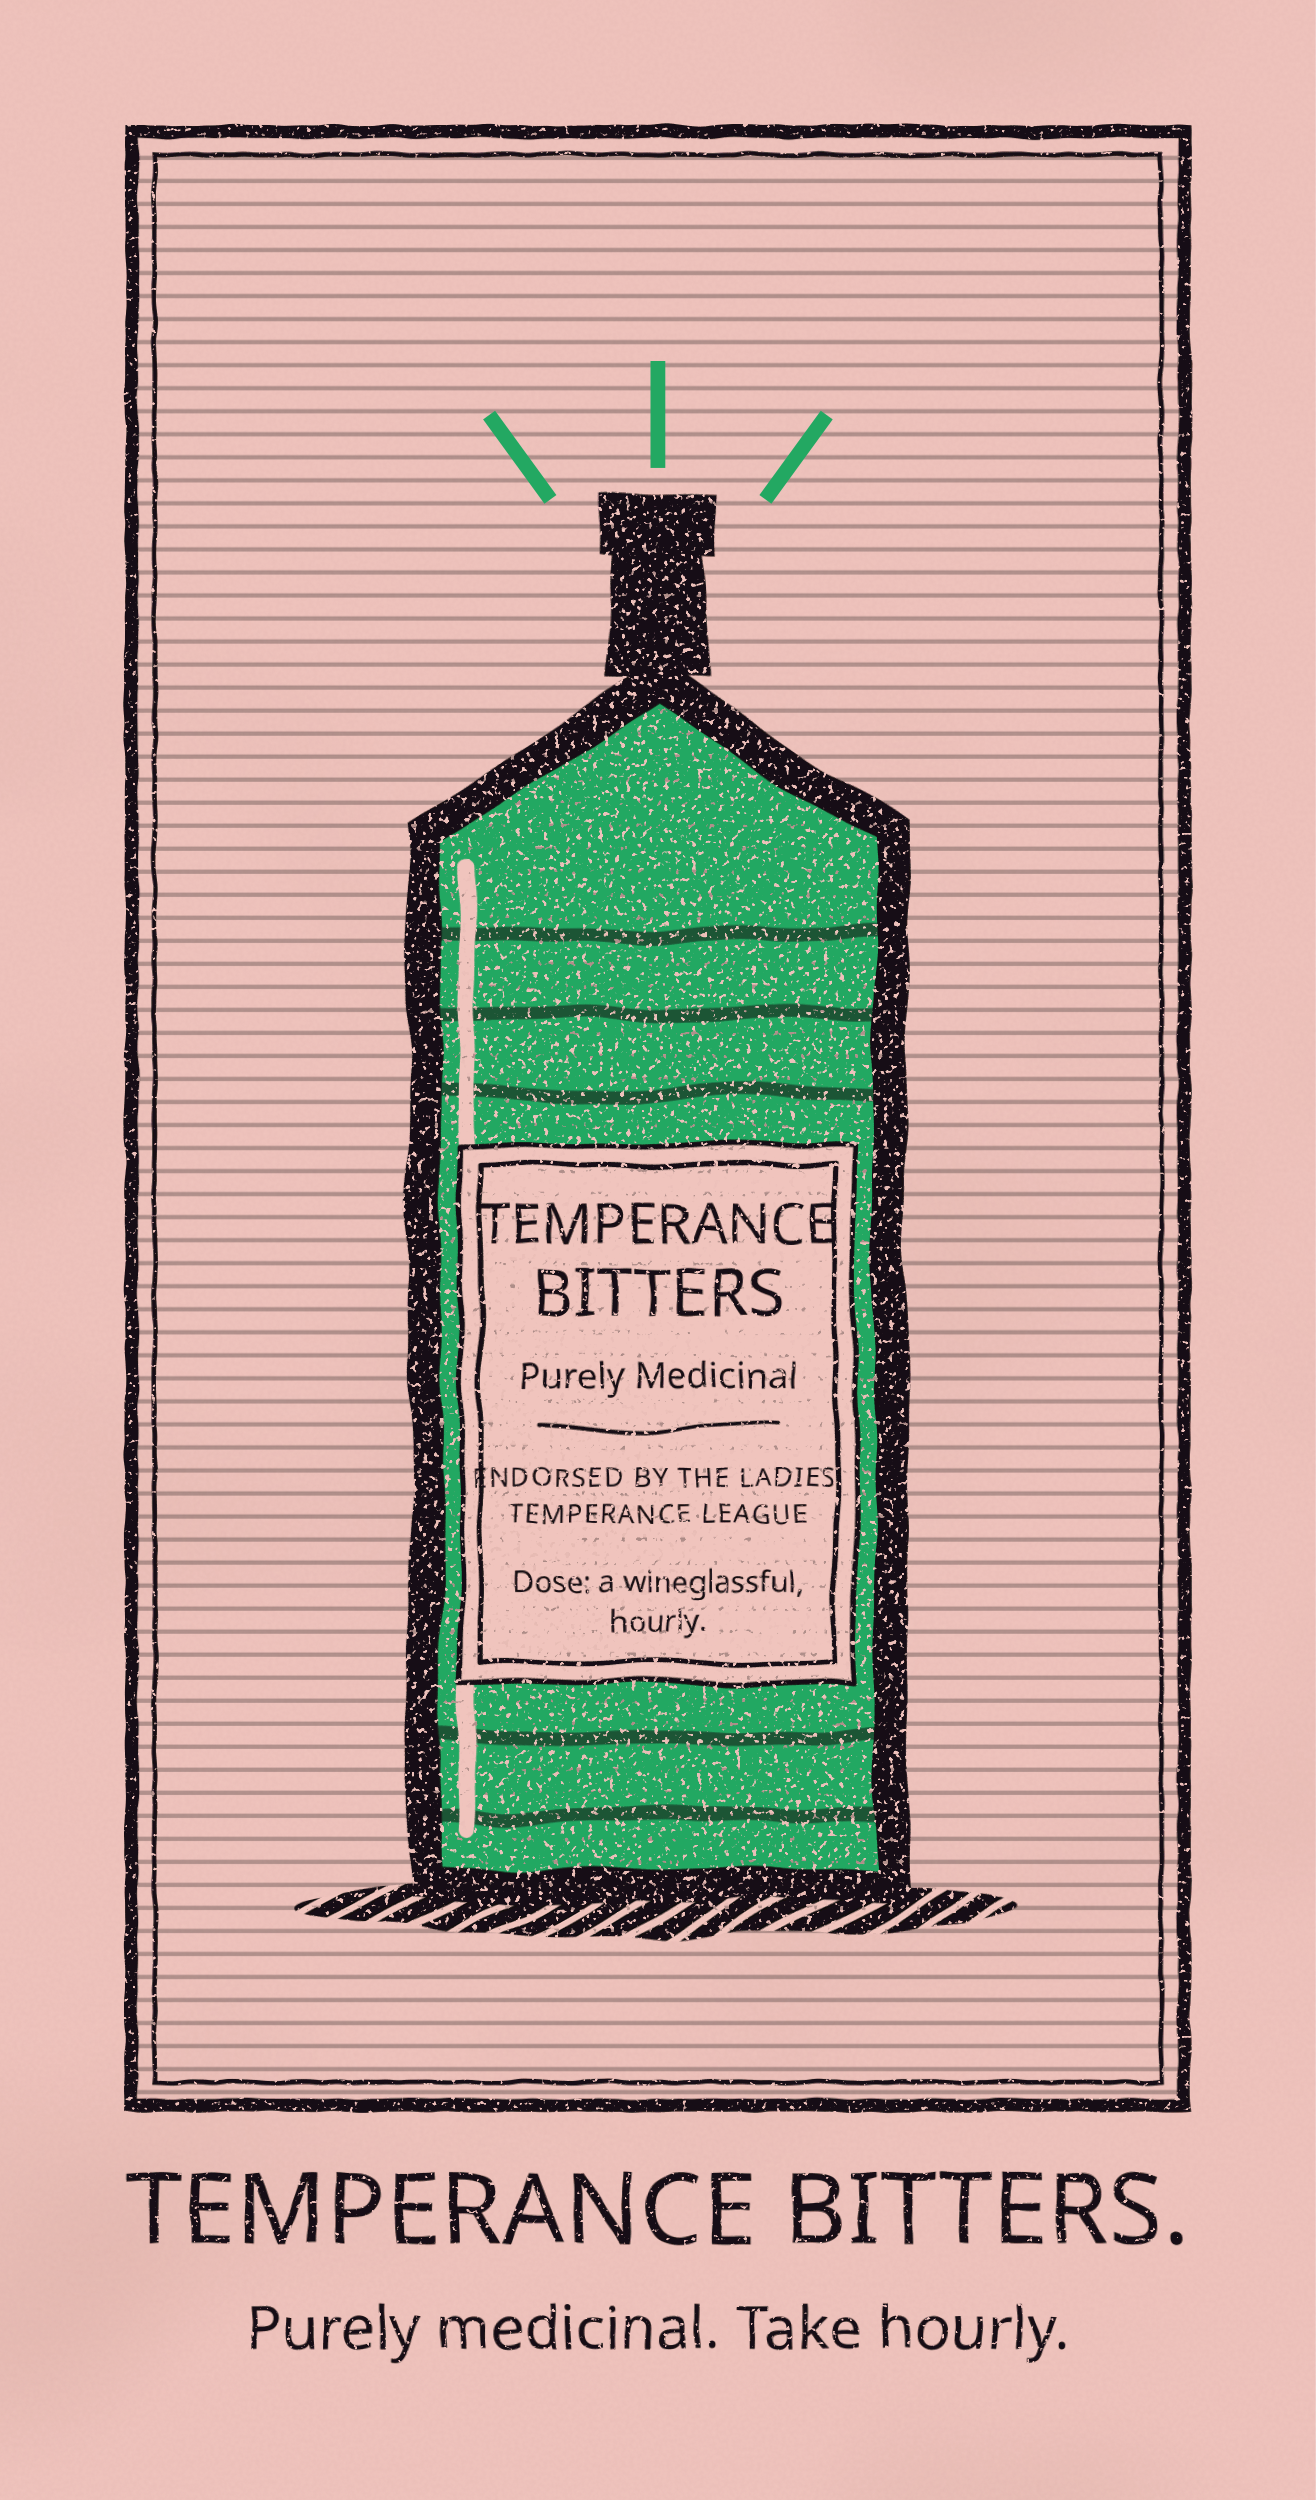
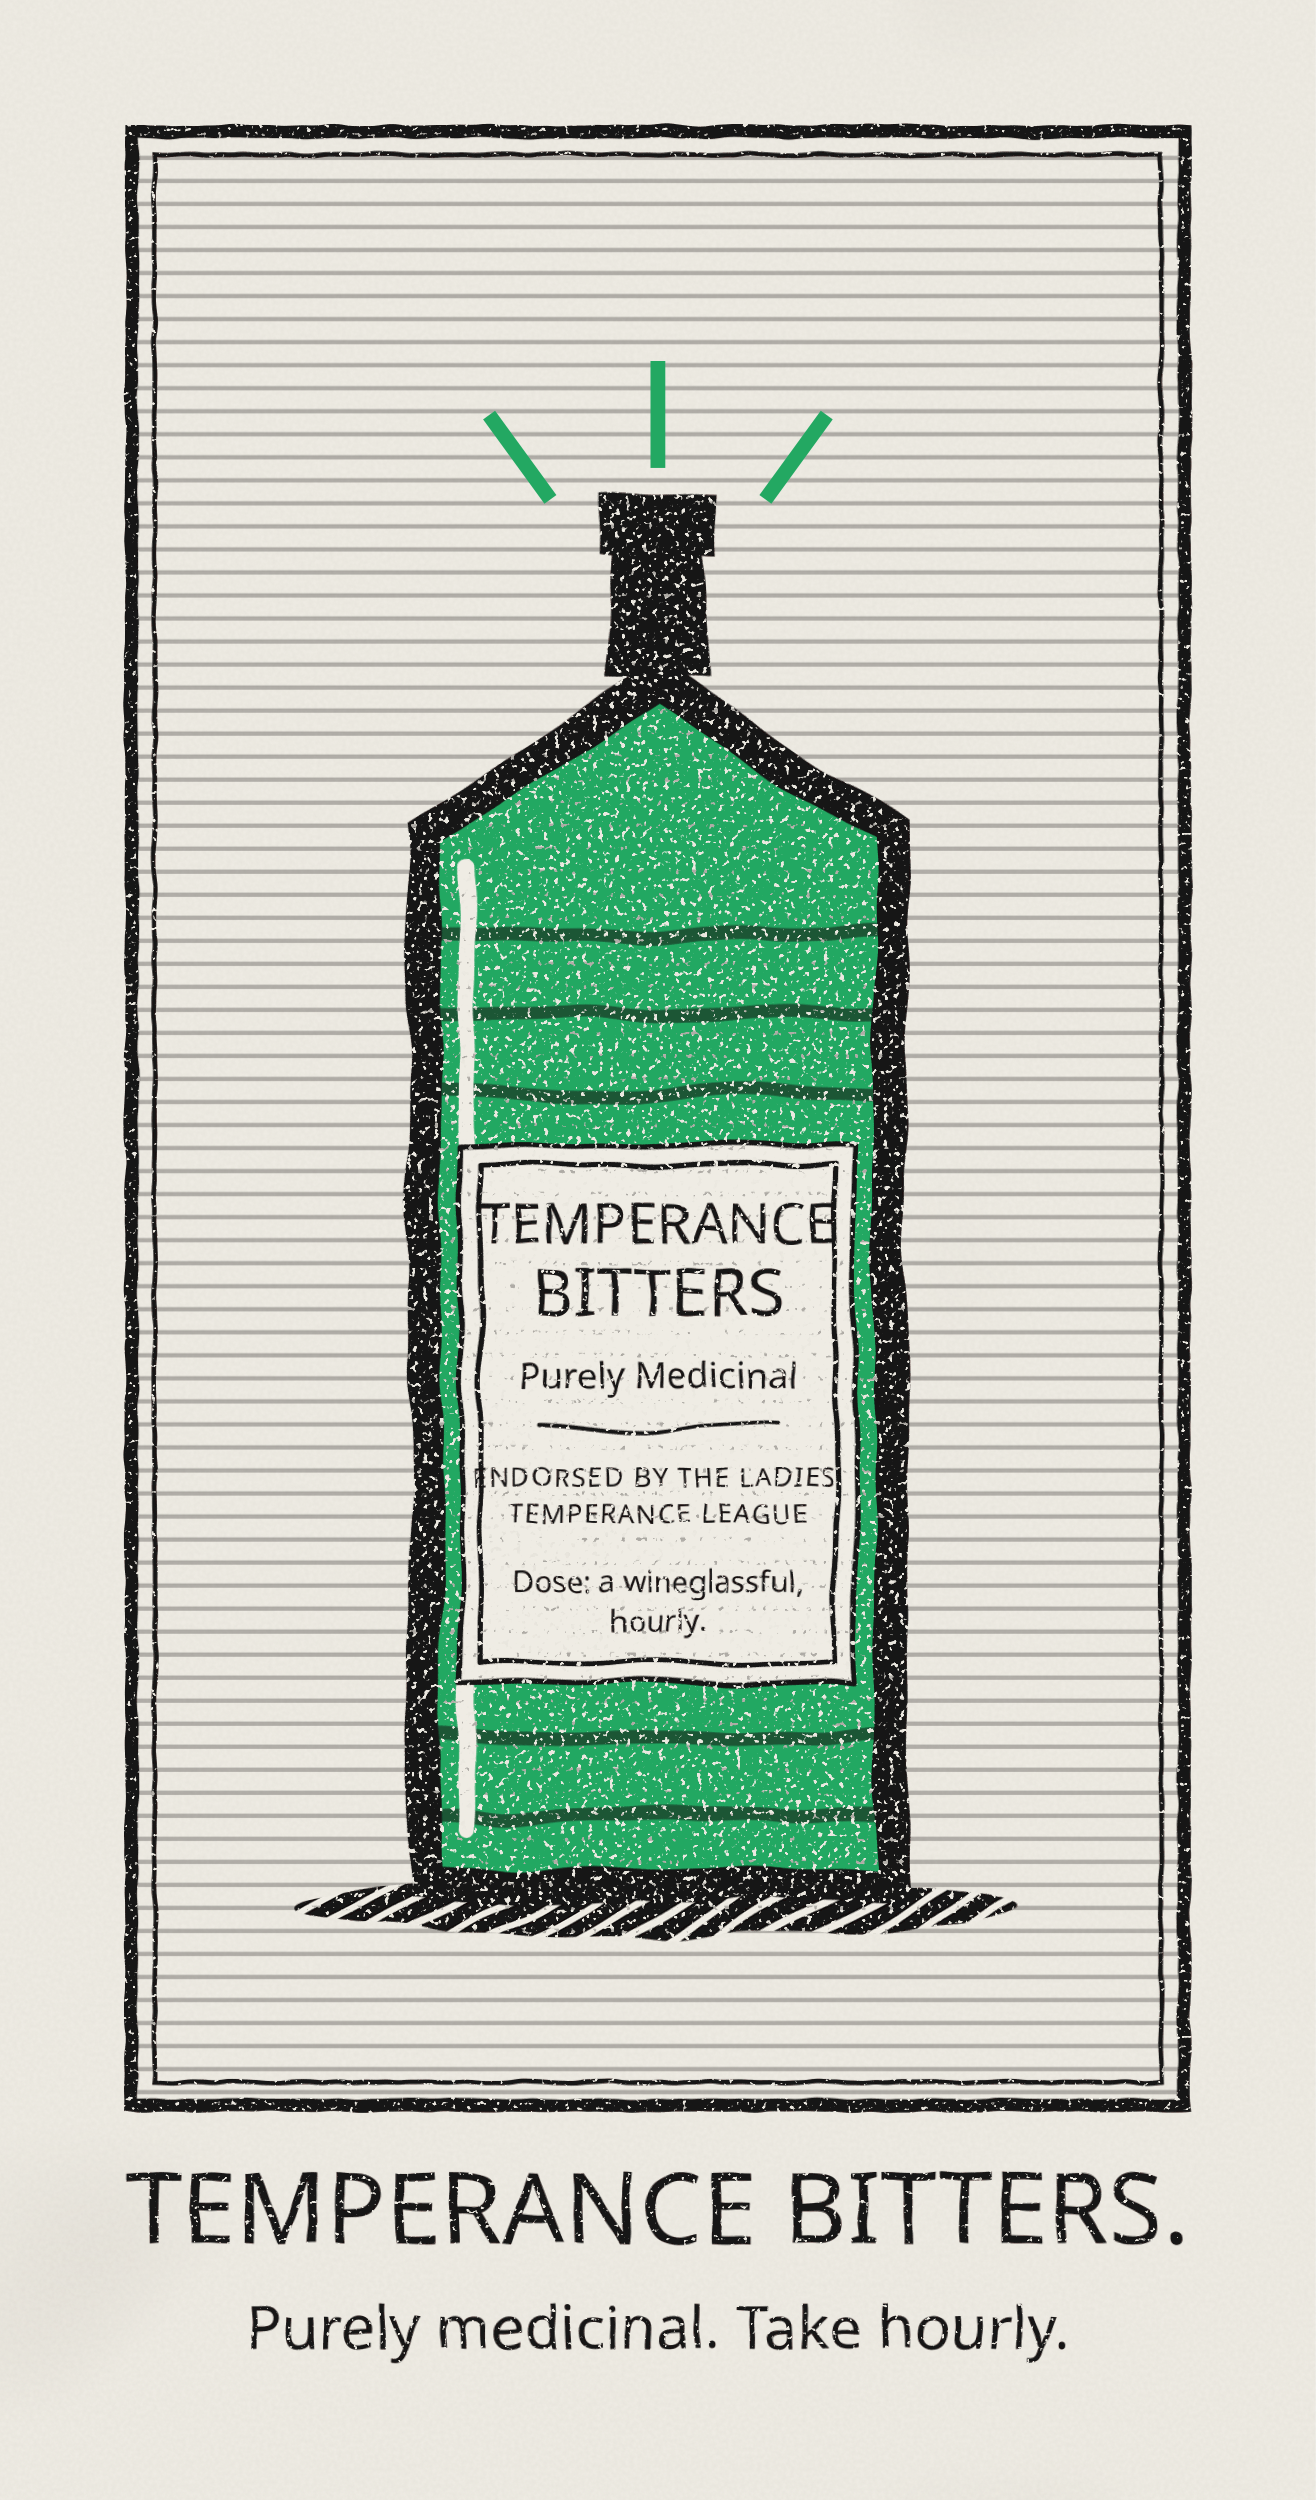
<svg xmlns="http://www.w3.org/2000/svg" viewBox="0 0 400 760" width="400" height="760">
  <defs>
    <style>
      @font-face { font-family: Fell; src: url(../../assets/fonts/IMFeENrm28P.ttf); }
      @font-face { font-family: FellIt; src: url(../../assets/fonts/IMFeENit28P.ttf); }
      @font-face { font-family: Rye; src: url(../../assets/fonts/Rye-Regular.ttf); }
-       .k { fill: #161112; }
-       .p { fill: #f0c4bd; }
-       .cr { fill: #efe2c6; }
+       .k { fill: #141212; }
+       .p { fill: #efece4; }
+       .cr { fill: #ebe4d4; }
      .g { fill: url(#gouge); }
      .g2 { fill: url(#gouge2); }
      .gr { fill: #23a862; }
-       .ln { fill: none; stroke: #161112; stroke-linecap: round; stroke-linejoin: round; }
-       .cut { fill: none; stroke: #f0c4bd; stroke-linecap: round; }
+       .ln { fill: none; stroke: #141212; stroke-linecap: round; stroke-linejoin: round; }
+       .cut { fill: none; stroke: #efece4; stroke-linecap: round; }
      .grl { fill: none; stroke: #23a862; stroke-linecap: square; }
      /* defaults only: a stroke-width attribute on the element wins */
      .ln:not([stroke-width]) { stroke-width: 2.6; }
      .cut:not([stroke-width]) { stroke-width: 2.4; }
      .grl:not([stroke-width]) { stroke-width: 5; }
    </style>
    <filter id="carve" x="-5%" y="-5%" width="110%" height="110%">
      <feTurbulence type="fractalNoise" baseFrequency="0.028" numOctaves="2" seed="6" result="n" />
      <feDisplacementMap in="SourceGraphic" in2="n" scale="6" xChannelSelector="R" yChannelSelector="G" result="d" />
      <feTurbulence type="fractalNoise" baseFrequency="0.6" numOctaves="2" seed="9" result="s" />
      <feColorMatrix in="s" type="matrix" values="0 0 0 0 0  0 0 0 0 0  0 0 0 0 0  -14 0 0 0 9.6" result="m" />
      <feComposite in="d" in2="m" operator="in" />
    </filter>
    <filter id="soft" x="-5%" y="-5%" width="110%" height="110%">
      <feTurbulence type="fractalNoise" baseFrequency="0.09" numOctaves="2" seed="4" result="n" />
      <feDisplacementMap in="SourceGraphic" in2="n" scale="1.6" xChannelSelector="R" yChannelSelector="G" result="d" />
      <feTurbulence type="fractalNoise" baseFrequency="0.7" numOctaves="2" seed="11" result="s" />
      <feColorMatrix in="s" type="matrix" values="0 0 0 0 0  0 0 0 0 0  0 0 0 0 0  -10 0 0 0 7.4" result="m" />
      <feComposite in="d" in2="m" operator="in" />
    </filter>
    <filter id="paper">
      <feTurbulence type="fractalNoise" baseFrequency="0.8" numOctaves="3" seed="3" result="f" />
-       <feColorMatrix in="f" type="matrix" values="0 0 0 0 0.55  0 0 0 0 0.3  0 0 0 0 0.3  0 0 0 0.16 0" result="f1" />
+       <feColorMatrix in="f" type="matrix" values="0 0 0 0 0.42  0 0 0 0 0.4  0 0 0 0 0.37  0 0 0 0.14 0" result="f1" />
      <feTurbulence type="fractalNoise" baseFrequency="0.004" numOctaves="3" seed="8" result="b" />
-       <feColorMatrix in="b" type="matrix" values="0 0 0 0 0.6  0 0 0 0 0.35  0 0 0 0 0.3  -1.2 0 0 0 0.62" result="f2" />
+       <feColorMatrix in="b" type="matrix" values="0 0 0 0 0.5  0 0 0 0 0.46  0 0 0 0 0.4  -1.2 0 0 0 0.5" result="f2" />
      <feMerge>
        <feMergeNode in="SourceGraphic" />
        <feMergeNode in="f2" />
        <feMergeNode in="f1" />
      </feMerge>
    </filter>
    <pattern id="gouge" width="7" height="7" patternUnits="userSpaceOnUse" patternTransform="rotate(-30)">
-       <rect width="7" height="7" fill="#161112" />
-       <path d="M0,3.5 L7,3.5" stroke="#f0c4bd" stroke-width="2.1" />
+       <rect width="7" height="7" fill="#141212" />
+       <path d="M0,3.5 L7,3.5" stroke="#efece4" stroke-width="2.1" />
    </pattern>
    <pattern id="gouge2" width="7" height="7" patternUnits="userSpaceOnUse" patternTransform="rotate(32)">
-       <rect width="7" height="7" fill="#161112" />
-       <path d="M0,3.5 L7,3.5" stroke="#f0c4bd" stroke-width="1.8" />
+       <rect width="7" height="7" fill="#141212" />
+       <path d="M0,3.5 L7,3.5" stroke="#efece4" stroke-width="1.8" />
    </pattern>
    <pattern id="plaid" width="18" height="18" patternUnits="userSpaceOnUse">
-       <rect width="18" height="18" fill="#f0c4bd" />
-       <path d="M0,4 H18 M0,7 H18 M4,0 V18 M7,0 V18" stroke="#161112" stroke-width="1.6" />
-       <path d="M0,13 H18 M13,0 V18" stroke="#161112" stroke-width="3.2" />
+       <rect width="18" height="18" fill="#efece4" />
+       <path d="M0,4 H18 M0,7 H18 M4,0 V18 M7,0 V18" stroke="#141212" stroke-width="1.6" />
+       <path d="M0,13 H18 M13,0 V18" stroke="#141212" stroke-width="3.2" />
    </pattern>
    <pattern id="tint" width="8" height="7" patternUnits="userSpaceOnUse">
-       <path d="M0,6 L8,6" stroke="#161112" stroke-width="1.3" opacity="0.28" />
+       <path d="M0,6 L8,6" stroke="#141212" stroke-width="1.3" opacity="0.28" />
    </pattern>
  </defs>
  <g id="backdrop">
-     <rect width="400" height="760" fill="#f0c4bd" filter="url(#paper)" />
+     <rect width="400" height="760" fill="#efece4" filter="url(#paper)" />
    <rect x="40" y="40" width="320" height="600" fill="url(#tint)" />
    <g filter="url(#soft)">
-       <rect x="40" y="40" width="320" height="600" fill="none" stroke="#161112" stroke-width="4" />
-       <rect x="47" y="47" width="306" height="586" fill="none" stroke="#161112" stroke-width="1.4" />
+       <rect x="40" y="40" width="320" height="600" fill="none" stroke="#141212" stroke-width="4" />
+       <rect x="47" y="47" width="306" height="586" fill="none" stroke="#141212" stroke-width="1.4" />
    </g>
  </g>
  <g class="grl" stroke-width="4.5">
    <path d="M200,140 L200,112 M166,150 L150,128 M234,150 L250,128" />
  </g>
  <g id="figure" filter="url(#carve)">
    <ellipse cx="200" cy="580" rx="110" ry="9" class="g" />
    <path class="k" d="M124,250 L200,200 L276,250 L276,578 L124,578 Z" />
    <path class="k" d="M186,166 L214,166 L216,206 L184,206 Z" />
    <path class="k" d="M182,150 L218,150 L218,168 L182,168 Z" />
    <path class="gr" d="M134,256 L200,214 L266,256 L266,568 L134,568 Z" />
    <g class="k" opacity="0.55">
      <rect x="134" y="282" width="132" height="4" />
      <rect x="134" y="306" width="132" height="4" />
      <rect x="134" y="330" width="132" height="4" />
      <rect x="134" y="526" width="132" height="4" />
      <rect x="134" y="550" width="132" height="4" />
    </g>
    <path class="cut" d="M142,264 L142,556" stroke-width="5" />
    <path class="p" d="M140,348 L260,348 L260,512 L140,512 Z" />
    <path class="ln" d="M140,348 L260,348 L260,512 L140,512 Z M146,354 L254,354 L254,506 L146,506 Z" stroke-width="1.6" />
    <path class="ln" d="M164,434 L236,434" stroke-width="1.2" />
  </g>
-   <g filter="url(#soft)" font-family="Fell" fill="#161112" text-anchor="middle">
+   <g filter="url(#soft)" font-family="Fell" fill="#141212" text-anchor="middle">
    <text x="200" y="378" font-family="Rye" font-size="17" textLength="98" lengthAdjust="spacingAndGlyphs">TEMPERANCE</text>
    <text x="200" y="400" font-family="Rye" font-size="20">BITTERS</text>
    <text x="200" y="422" font-family="FellIt" font-size="11">Purely Medicinal</text>
    <text x="200" y="452" font-size="8" letter-spacing="0.5" textLength="98" lengthAdjust="spacingAndGlyphs">ENDORSED BY THE LADIES'</text>
    <text x="200" y="463" font-size="8" letter-spacing="0.5" textLength="82" lengthAdjust="spacingAndGlyphs">TEMPERANCE LEAGUE</text>
    <text x="200" y="484" font-family="FellIt" font-size="9">Dose: a wineglassful,</text>
    <text x="200" y="496" font-family="FellIt" font-size="9">hourly.</text>
  </g>
  <g id="caption" filter="url(#soft)">
-     <text x="200.0" y="682" font-family="Rye" font-size="30" text-anchor="middle" fill="#161112">TEMPERANCE BITTERS.</text>
-     <text x="200.0" y="714" font-family="FellIt" font-size="18" text-anchor="middle" fill="#161112">Purely medicinal. Take hourly.</text>
+     <text x="200.0" y="682" font-family="Rye" font-size="30" text-anchor="middle" fill="#141212">TEMPERANCE BITTERS.</text>
+     <text x="200.0" y="714" font-family="FellIt" font-size="18" text-anchor="middle" fill="#141212">Purely medicinal. Take hourly.</text>
  </g>
</svg>
